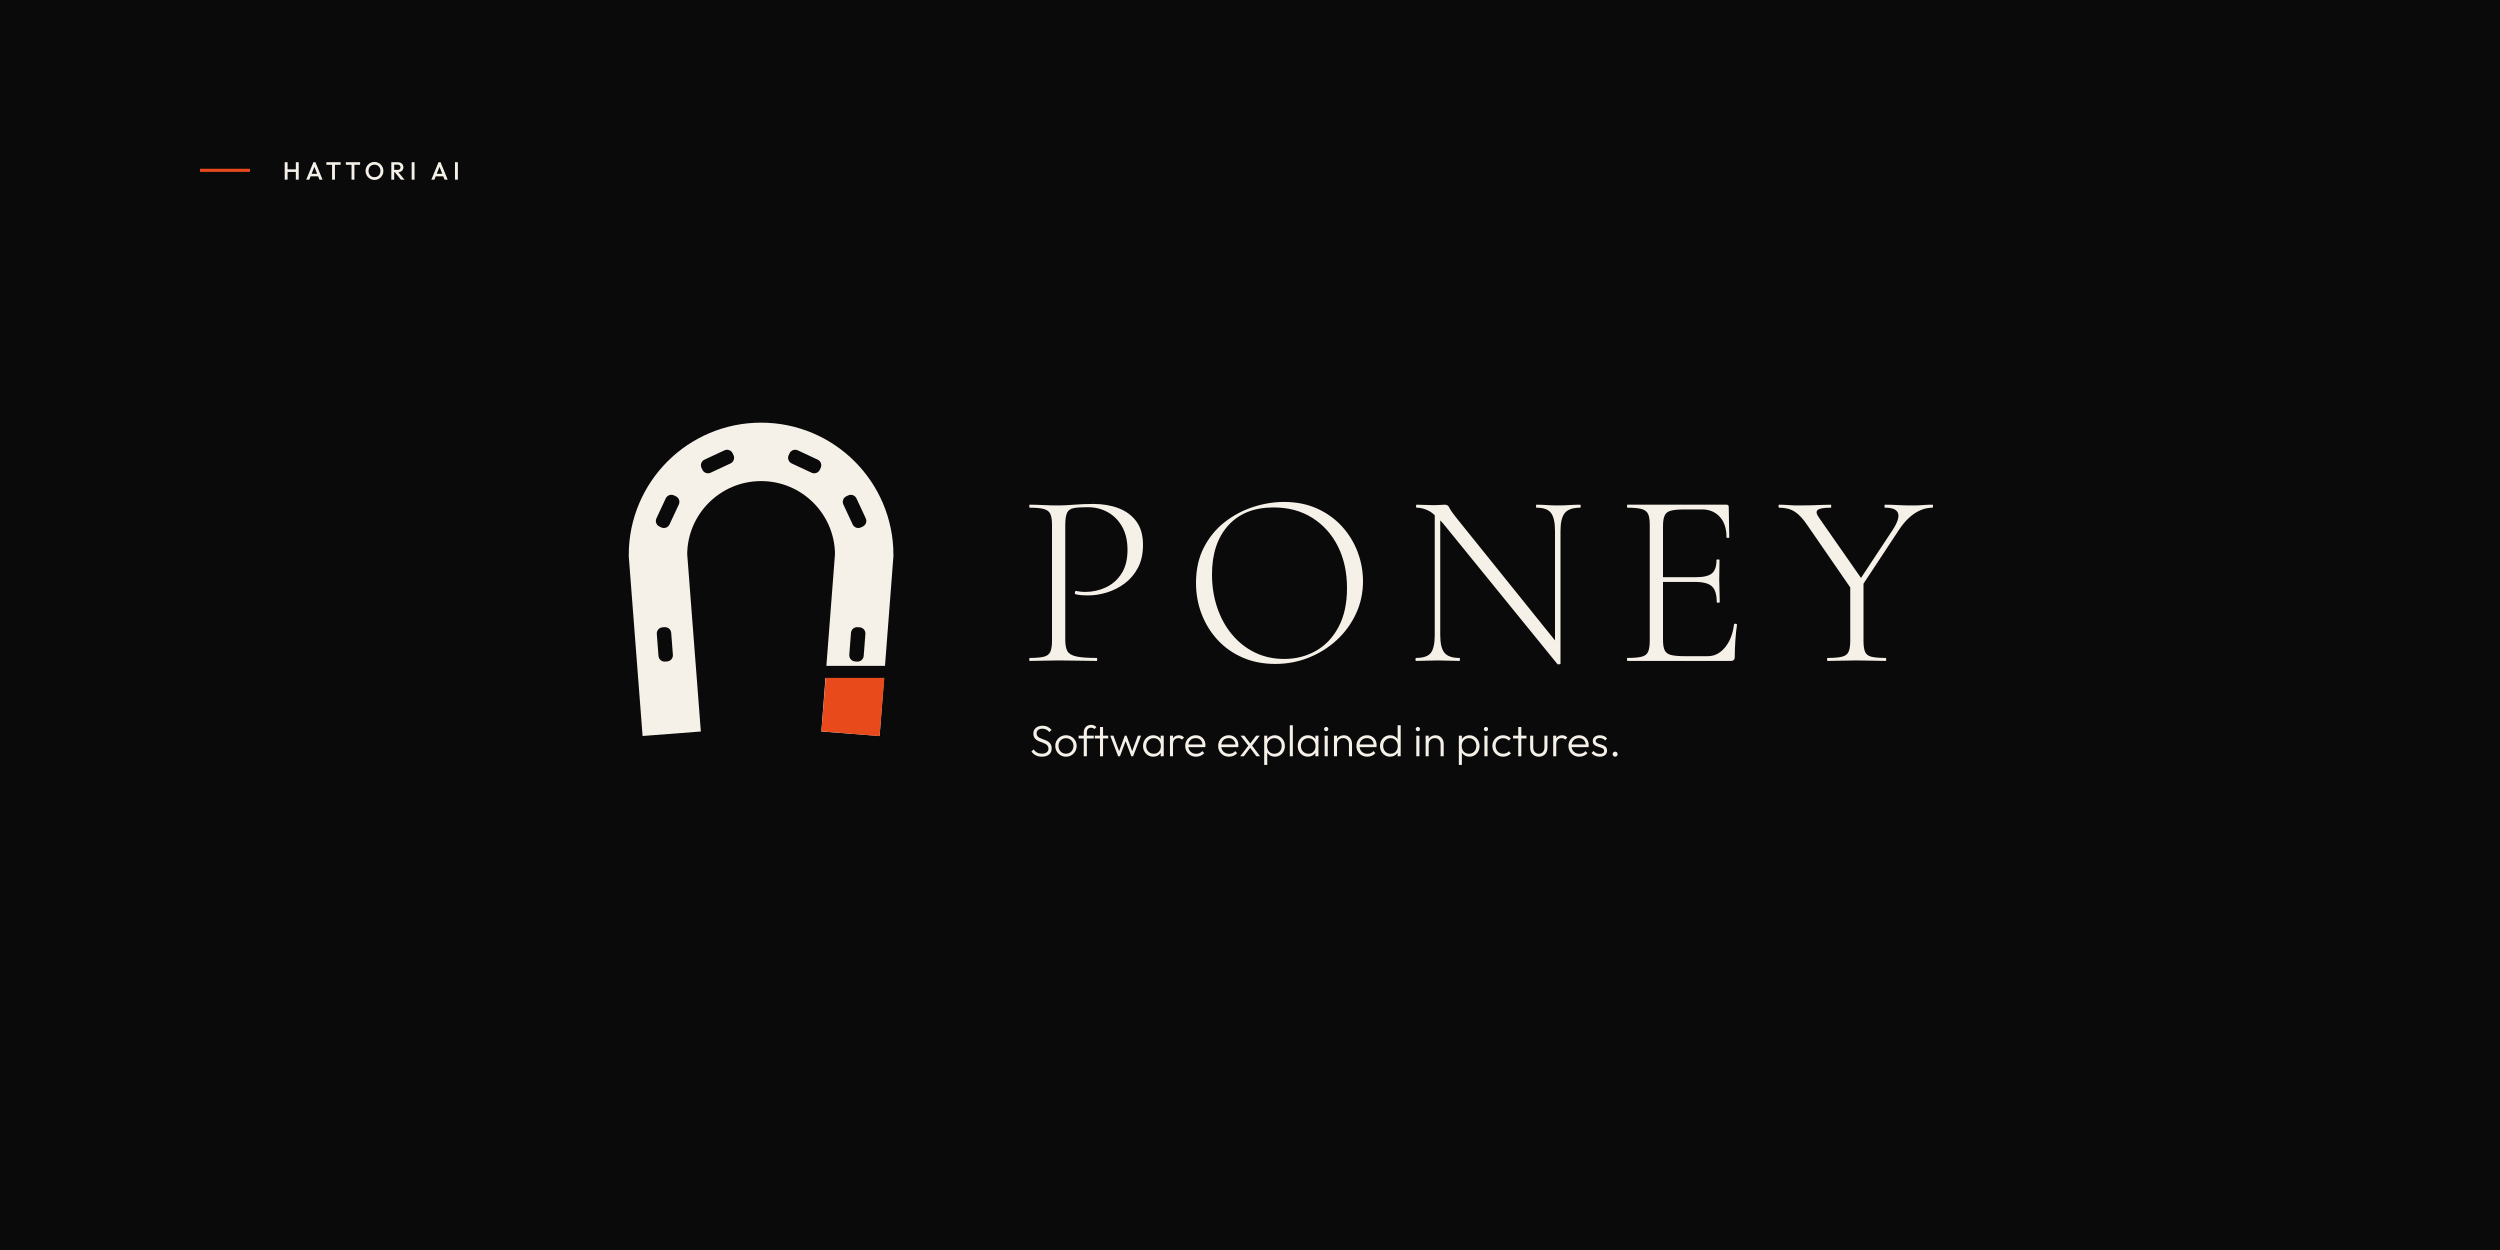
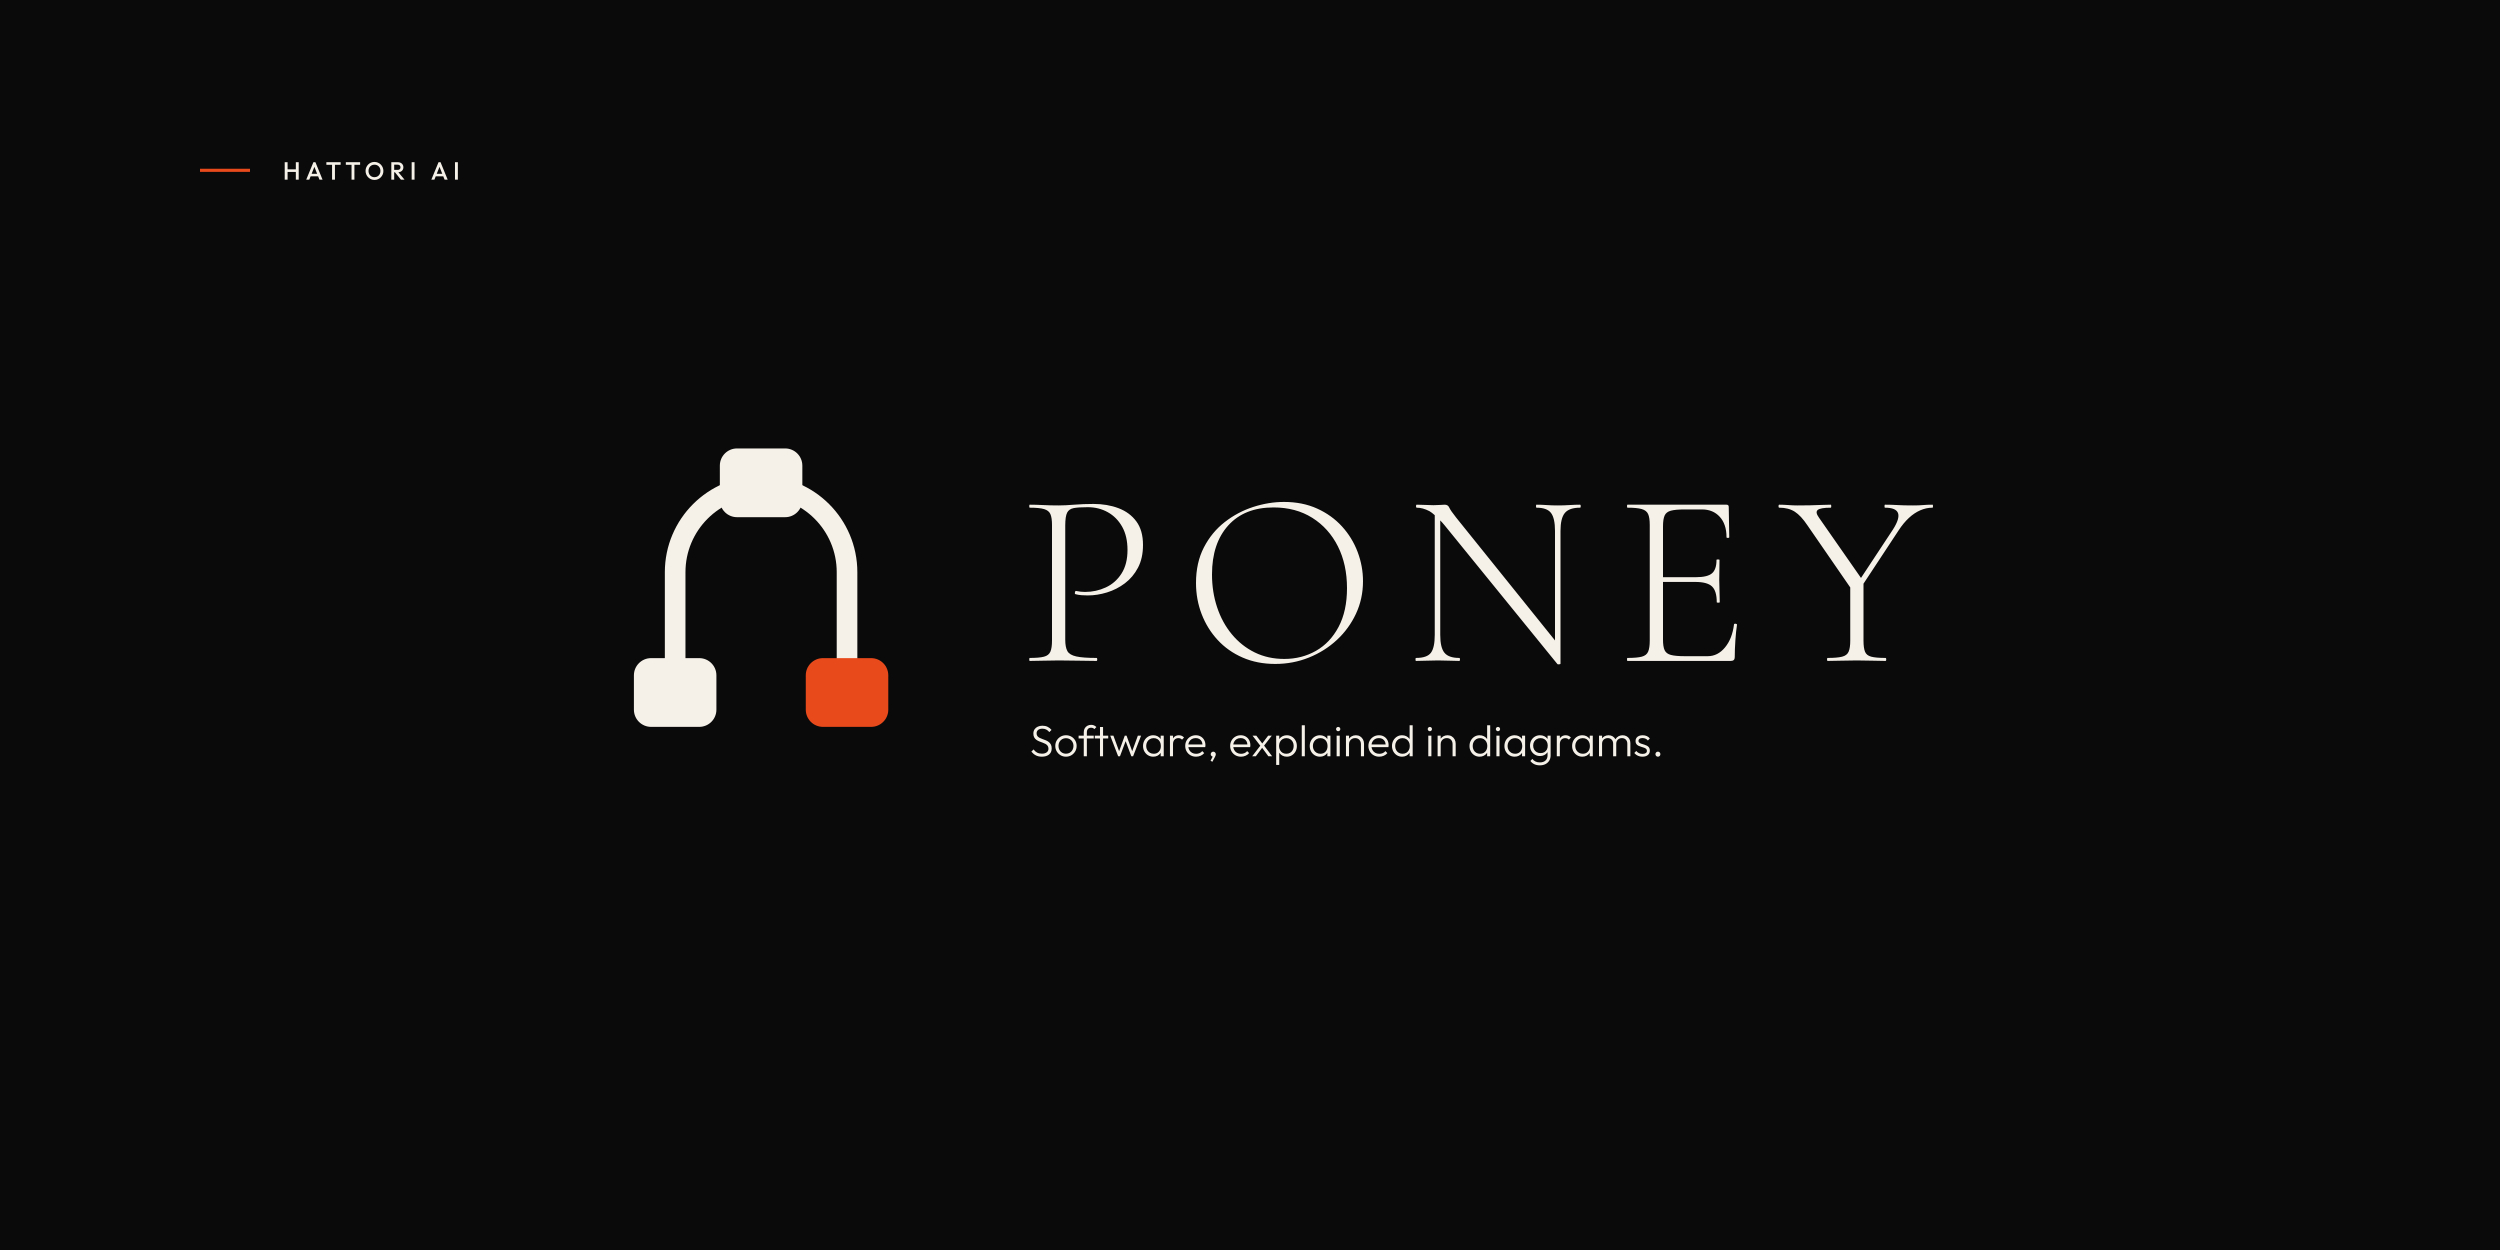
<svg xmlns="http://www.w3.org/2000/svg" width="1600" height="800" viewBox="0 0 1600 800" role="img" aria-labelledby="title description">
  <rect width="1600" height="800" fill="#0a0a0b" />
  <g transform="translate(363.9 254) scale(2.2)">
-     <defs>
-       <mask id="poney-shoe" maskUnits="userSpaceOnUse" x="0" y="0" width="112" height="112">
-         <rect width="112" height="112" fill="white" />
-         <rect x="26.71" y="28.32" width="4.2" height="10" rx="1.8" fill="black" transform="rotate(205.0 28.81 33.32)" />
-         <rect x="41.22" y="13.81" width="4.2" height="10" rx="1.8" fill="black" transform="rotate(245.0 43.32 18.81)" />
-         <rect x="66.58" y="13.81" width="4.2" height="10" rx="1.8" fill="black" transform="rotate(295.0 68.68 18.81)" />
-         <rect x="81.09" y="28.32" width="4.2" height="10" rx="1.8" fill="black" transform="rotate(335.0 83.19 33.32)" />
-         <rect x="25.90" y="67.00" width="4.2" height="10" rx="1.8" fill="black" transform="rotate(-4.4 28.00 72.00)" />
-         <rect x="81.90" y="67.00" width="4.2" height="10" rx="1.8" fill="black" transform="rotate(4.4 84.00 72.00)" />
-         <path d="M70 80H98" stroke="black" stroke-width="3.5" />
-       </mask>
-     </defs>
-     <g mask="url(#poney-shoe)" fill="none" stroke-width="17">
-       <path d="M30 98L26 46A30 30 0 0 1 86 46L82 98" stroke="#f5f0e8" />
-       <path d="M83.4 81L82 98" stroke="#e84a1c" stroke-width="17" />
-     </g>
+     <path d="M31 84V51A25 25 0 0 1 81 51V84" fill="none" stroke="#f5f0e8" stroke-width="6" />
+     <rect x="44" y="15" width="24" height="20" rx="5" fill="#f5f0e8" />
+     <rect x="19" y="76" width="24" height="20" rx="5" fill="#f5f0e8" />
+     <rect x="69" y="76" width="24" height="20" rx="5" fill="#e84a1c" />
  </g>
  <path d="M128 109H160" fill="none" stroke="#e84a1c" stroke-width="2" />
  <g fill="#f5f0e8">
    <path aria-label="HATTORI AI" d="M182.216 115.0V103.8H184.056V108.36H189.336V103.8H191.176V115.0H189.336V110.04H184.056V115.0Z M195.976 115.0 200.584 103.8H201.864L206.44 115.0H204.456L203.608 112.84H198.792L197.928 115.0ZM202.968 111.24 201.208 106.776 199.432 111.24Z M212.52 115.0V105.48H208.872V103.8H218.008V105.48H214.36V115.0Z M224.984 115.0V105.48H221.336V103.8H230.472V105.48H226.824V115.0Z M239.688 115.16Q238.488 115.16 237.448 114.712Q236.408 114.264 235.624 113.472Q234.84 112.68 234.4 111.632Q233.96 110.584 233.96 109.384Q233.96 108.184 234.4 107.144Q234.84 106.104 235.616 105.312Q236.392 104.52 237.424 104.08Q238.456 103.64 239.656 103.64Q240.856 103.64 241.888 104.08Q242.92 104.52 243.704 105.312Q244.488 106.104 244.928 107.152Q245.368 108.2 245.368 109.4Q245.368 110.6 244.928 111.648Q244.488 112.696 243.712 113.48Q242.936 114.264 241.904 114.712Q240.872 115.16 239.688 115.16ZM239.656 113.4Q240.792 113.4 241.648 112.888Q242.504 112.376 242.992 111.472Q243.48 110.568 243.48 109.384Q243.48 108.504 243.2 107.776Q242.92 107.048 242.408 106.512Q241.896 105.976 241.2 105.688Q240.504 105.4 239.656 105.4Q238.536 105.4 237.68 105.904Q236.824 106.408 236.336 107.304Q235.848 108.2 235.848 109.384Q235.848 110.264 236.128 111.008Q236.408 111.752 236.912 112.28Q237.416 112.808 238.12 113.104Q238.824 113.4 239.656 113.4Z M250.44 115.0V103.8H254.632Q255.688 103.8 256.488 104.224Q257.288 104.648 257.728 105.376Q258.168 106.104 258.168 107.032Q258.168 108.008 257.728 108.728Q257.288 109.448 256.488 109.848Q255.816 110.184 254.968 110.232L258.904 115.0H256.584L252.76 110.248H252.28V115.0ZM252.28 105.4V108.728H254.536Q255.384 108.728 255.856 108.288Q256.328 107.848 256.328 107.064Q256.328 106.36 255.864 105.88Q255.4 105.4 254.552 105.4Z M263.464 115.0V103.8H265.304V115.0Z M276.056 115.0 280.664 103.8H281.944L286.52 115.0H284.536L283.688 112.84H278.872L278.008 115.0ZM283.048 111.24 281.288 106.776 279.512 111.24Z M291.192 115.0V103.8H293.032V115.0Z" />
    <path aria-label="PONEY" d="M681.76 409.4Q681.76 414.2 683.12 416.68Q684.48 419.16 688.8 420.12Q693.12 421.08 701.76 421.08Q702.24 421.08 702.24 422.04Q702.24 423.0 701.76 423.0Q696.64 423.0 690.64 422.84Q684.64 422.68 677.6 422.68Q672.48 422.68 667.68 422.84Q662.88 423.0 659.04 423.0Q658.72 423.0 658.72 422.04Q658.72 421.08 659.04 421.08Q665.12 421.08 668.16 420.28Q671.2 419.48 672.24 417.08Q673.28 414.68 673.28 410.04V335.96Q673.28 331.32 672.24 329.0Q671.2 326.68 668.16 325.8Q665.12 324.92 659.04 324.92Q658.72 324.92 658.72 323.96Q658.72 323.0 659.04 323.0Q662.88 323.0 667.6 323.24Q672.32 323.48 677.44 323.48Q681.6 323.48 687.52 323.0Q693.44 322.52 699.84 322.52Q708.64 322.52 715.84 325.24Q723.04 327.96 727.28 333.72Q731.52 339.48 731.52 348.76Q731.52 357.24 728.32 363.32Q725.12 369.4 719.92 373.32Q714.72 377.24 708.48 379.16Q702.24 381.08 696.16 381.08Q694.08 381.08 692.08 380.92Q690.08 380.76 688.32 380.28Q687.68 380.12 688.0 379.0Q688.16 378.2 688.48 378.2Q688.48 378.2 688.64 378.2Q690.08 378.52 691.6 378.68Q693.12 378.84 694.4 378.84Q701.44 378.84 707.68 375.96Q713.92 373.08 717.76 367.08Q721.6 361.08 721.6 351.96Q721.6 343.16 718.16 337.08Q714.72 331.0 708.96 327.8Q703.2 324.6 696.16 324.6Q690.4 324.6 687.28 325.16Q684.16 325.72 682.96 328.12Q681.76 330.52 681.76 336.28Z M816.16 424.92Q804.64 424.92 795.28 420.84Q785.92 416.76 779.28 409.56Q772.64 402.36 769.04 393.0Q765.44 383.64 765.44 373.08Q765.44 360.12 770.48 350.36Q775.52 340.6 783.84 334.12Q792.16 327.64 802.08 324.44Q812.0 321.24 821.76 321.24Q833.6 321.24 842.96 325.48Q852.32 329.72 858.88 336.92Q865.44 344.12 868.88 353.24Q872.32 362.36 872.32 371.96Q872.32 383.16 867.84 392.76Q863.36 402.36 855.6 409.56Q847.84 416.76 837.68 420.84Q827.52 424.92 816.16 424.92ZM821.92 421.72Q833.12 421.72 842.24 416.52Q851.36 411.32 856.72 401.16Q862.08 391.0 862.08 376.44Q862.08 361.24 856.24 349.64Q850.4 338.04 839.84 331.4Q829.28 324.76 815.04 324.76Q796.48 324.76 786.08 336.28Q775.68 347.8 775.68 367.64Q775.68 378.84 778.96 388.68Q782.24 398.52 788.4 405.96Q794.56 413.4 803.04 417.56Q811.52 421.72 821.92 421.72Z M918.24 406.36V329.72Q916.48 328.12 914.88 327.16Q910.56 324.92 906.72 324.92Q906.24 324.92 906.24 323.96Q906.24 323.0 906.72 323.0Q909.44 323.0 912.32 323.16Q915.2 323.32 917.44 323.32Q919.68 323.32 921.68 323.16Q923.68 323.0 924.64 323.0Q926.72 323.0 927.52 324.84Q928.32 326.68 932.0 331.32L995.2 409.88V339.8Q995.2 331.64 992.64 328.28Q990.08 324.92 983.36 324.92Q983.04 324.92 983.04 323.96Q983.04 323.0 983.36 323.0Q986.56 323.0 989.84 323.24Q993.12 323.48 997.12 323.48Q1000.8 323.48 1004.48 323.24Q1008.16 323.0 1011.2 323.0Q1011.68 323.0 1011.68 323.96Q1011.68 324.92 1011.2 324.92Q1004.32 324.92 1001.52 328.28Q998.72 331.64 998.72 339.8V424.76Q998.72 425.08 997.92 425.16Q997.12 425.24 996.8 425.08L924.48 336.12Q923.04 334.36 921.76 333.08V406.36Q921.76 414.52 924.48 417.8Q927.2 421.08 933.92 421.08Q934.4 421.08 934.4 422.04Q934.4 423.0 933.92 423.0Q930.88 423.0 927.6 422.84Q924.32 422.68 920.32 422.68Q916.48 422.68 912.96 422.84Q909.44 423.0 906.24 423.0Q905.92 423.0 905.92 422.04Q905.92 421.08 906.24 421.08Q913.28 421.08 915.76 417.8Q918.24 414.52 918.24 406.36Z M1107.68 423.0H1041.6Q1041.28 423.0 1041.28 422.04Q1041.28 421.08 1041.6 421.08Q1047.68 421.08 1050.72 420.28Q1053.76 419.48 1054.8 417.08Q1055.84 414.68 1055.84 410.04V335.96Q1055.84 331.32 1054.8 329.0Q1053.76 326.68 1050.72 325.8Q1047.68 324.92 1041.6 324.92Q1041.28 324.92 1041.28 323.96Q1041.28 323.0 1041.6 323.0H1104.96Q1106.4 323.0 1106.4 324.44L1106.72 343.8Q1106.72 344.28 1105.84 344.28Q1104.96 344.28 1104.96 343.8Q1104.96 335.48 1100.64 330.76Q1096.32 326.04 1089.28 326.04H1078.24Q1072.32 326.04 1069.36 326.84Q1066.4 327.64 1065.36 329.96Q1064.32 332.28 1064.32 336.92V369.4H1085.44Q1092.8 369.4 1095.68 366.92Q1098.56 364.44 1098.56 358.36Q1098.56 358.04 1099.52 358.04Q1100.48 358.04 1100.48 358.36Q1100.48 363.0 1100.4 365.56Q1100.32 368.12 1100.32 371.0Q1100.32 374.52 1100.48 377.96Q1100.64 381.4 1100.64 385.4Q1100.64 385.72 1099.68 385.72Q1098.72 385.72 1098.72 385.4Q1098.72 378.2 1095.68 375.32Q1092.64 372.44 1084.96 372.44H1064.32V409.4Q1064.32 413.88 1065.36 416.12Q1066.4 418.36 1069.36 419.16Q1072.32 419.96 1078.24 419.96H1092.96Q1099.36 419.96 1104.0 414.36Q1108.64 408.76 1109.76 399.64Q1109.76 399.48 1109.76 399.48Q1109.92 399.16 1110.72 399.16Q1111.68 399.32 1111.68 399.8Q1111.04 403.96 1110.64 409.8Q1110.24 415.64 1110.24 420.6Q1110.24 423.0 1107.68 423.0Z M1191.04 369.88 1211.52 338.84Q1216.0 331.8 1214.72 328.36Q1213.44 324.92 1206.4 324.92Q1206.08 324.92 1206.08 323.96Q1206.08 323.0 1206.4 323.0Q1210.56 323.0 1214.4 323.24Q1218.24 323.48 1224.32 323.48Q1228.32 323.48 1230.8 323.24Q1233.28 323.0 1236.8 323.0Q1237.12 323.0 1237.12 323.96Q1237.12 324.92 1236.8 324.92Q1232.8 324.92 1228.96 326.6Q1225.12 328.28 1221.68 331.48Q1218.24 334.68 1215.2 339.32L1192.64 373.56V410.04Q1192.64 414.68 1193.6 417.08Q1194.56 419.48 1197.6 420.28Q1200.64 421.08 1206.72 421.08Q1207.2 421.08 1207.2 422.04Q1207.2 423.0 1206.72 423.0Q1203.04 423.0 1198.4 422.84Q1193.76 422.68 1188.32 422.68Q1183.04 422.68 1178.24 422.84Q1173.44 423.0 1169.76 423.0Q1169.28 423.0 1169.28 422.04Q1169.28 421.08 1169.76 421.08Q1175.84 421.08 1178.96 420.28Q1182.08 419.48 1183.12 417.08Q1184.16 414.68 1184.16 410.04V375.96L1156.8 336.28Q1152.64 330.04 1148.64 327.48Q1144.64 324.92 1138.72 324.92Q1138.24 324.92 1138.24 323.96Q1138.24 323.0 1138.72 323.0Q1141.44 323.0 1144.56 323.24Q1147.68 323.48 1150.4 323.48Q1154.72 323.48 1158.48 323.4Q1162.24 323.32 1165.6 323.16Q1168.96 323.0 1171.68 323.0Q1172.0 323.0 1172.0 323.96Q1172.0 324.92 1171.68 324.92Q1165.12 324.92 1163.36 326.36Q1161.6 327.8 1164.16 331.32Z" />
-     <path aria-label="Software explained in pictures." d="M666.784 484.28Q664.544 484.28 662.92 483.426Q661.296 482.572 660.064 481.032L661.492 479.632Q662.472 481.004 663.774 481.676Q665.076 482.348 666.868 482.348Q668.716 482.348 669.864 481.508Q671.012 480.668 671.012 479.184Q671.012 478.036 670.48 477.294Q669.948 476.552 669.094 476.09Q668.24 475.628 667.204 475.264Q666.168 474.9 665.146 474.494Q664.124 474.088 663.256 473.472Q662.388 472.856 661.87 471.904Q661.352 470.952 661.352 469.468Q661.352 467.9 662.108 466.78Q662.864 465.66 664.18 465.058Q665.496 464.456 667.176 464.456Q669.052 464.456 670.522 465.184Q671.992 465.912 672.972 467.144L671.572 468.544Q670.676 467.48 669.612 466.92Q668.548 466.36 667.12 466.36Q665.44 466.36 664.432 467.144Q663.424 467.928 663.424 469.328Q663.424 470.42 663.942 471.092Q664.46 471.764 665.328 472.212Q666.196 472.66 667.218 473.01Q668.24 473.36 669.276 473.78Q670.312 474.2 671.166 474.844Q672.02 475.488 672.552 476.482Q673.084 477.476 673.084 479.016Q673.084 481.508 671.39 482.894Q669.696 484.28 666.784 484.28Z M682.212 484.28Q680.308 484.28 678.754 483.356Q677.2 482.432 676.29 480.864Q675.38 479.296 675.38 477.364Q675.38 475.46 676.29 473.92Q677.2 472.38 678.754 471.47Q680.308 470.56 682.212 470.56Q684.144 470.56 685.684 471.456Q687.224 472.352 688.134 473.906Q689.044 475.46 689.044 477.364Q689.044 479.324 688.134 480.878Q687.224 482.432 685.684 483.356Q684.144 484.28 682.212 484.28ZM682.212 482.376Q683.612 482.376 684.69 481.732Q685.768 481.088 686.398 479.94Q687.028 478.792 687.028 477.364Q687.028 475.936 686.398 474.83Q685.768 473.724 684.69 473.08Q683.612 472.436 682.212 472.436Q680.84 472.436 679.748 473.08Q678.656 473.724 678.04 474.83Q677.424 475.936 677.424 477.364Q677.424 478.82 678.04 479.954Q678.656 481.088 679.748 481.732Q680.84 482.376 682.212 482.376Z M693.608 484.0V472.604H690.304V470.84H693.608V468.6Q693.608 467.228 694.21 466.164Q694.812 465.1 695.89 464.498Q696.968 463.896 698.34 463.896Q699.404 463.896 700.216 464.274Q701.028 464.652 701.7 465.324L700.412 466.612Q699.964 466.164 699.474 465.954Q698.984 465.744 698.34 465.744Q697.024 465.744 696.31 466.514Q695.596 467.284 695.596 468.656V470.84H699.992V472.604H695.596V484.0Z M703.996 484.0V472.604H700.664V470.84H703.996V465.296H705.956V470.84H709.26V472.604H705.956V484.0Z M715.616 484.0 710.548 470.84H712.592L716.232 480.78L719.844 470.84H720.992L724.604 480.78L728.216 470.84H730.288L725.192 484.0H724.044L720.404 474.34L716.792 484.0Z M738.1 484.28Q736.224 484.28 734.74 483.37Q733.256 482.46 732.402 480.92Q731.548 479.38 731.548 477.448Q731.548 475.488 732.402 473.934Q733.256 472.38 734.74 471.47Q736.224 470.56 738.072 470.56Q739.584 470.56 740.774 471.162Q741.964 471.764 742.72 472.828Q742.776 472.94 742.832 473.024V470.84H744.792V484.0H742.832V481.788Q742.776 481.9 742.72 481.984Q741.964 483.076 740.774 483.678Q739.584 484.28 738.1 484.28ZM738.408 482.404Q740.452 482.404 741.698 481.032Q742.944 479.66 742.944 477.42Q742.944 475.936 742.37 474.802Q741.796 473.668 740.774 473.038Q739.752 472.408 738.38 472.408Q736.98 472.408 735.902 473.052Q734.824 473.696 734.194 474.83Q733.564 475.964 733.564 477.42Q733.564 478.876 734.194 479.996Q734.824 481.116 735.916 481.76Q737.008 482.404 738.408 482.404Z M748.768 484.0V470.84H750.728V472.576Q750.924 472.296 751.148 472.016Q752.352 470.56 754.48 470.56Q755.46 470.56 756.272 470.91Q757.084 471.26 757.784 472.016L756.496 473.388Q756.02 472.856 755.446 472.632Q754.872 472.408 754.144 472.408Q752.632 472.408 751.68 473.402Q750.728 474.396 750.728 476.328V484.0Z M765.484 484.28Q763.496 484.28 761.928 483.384Q760.36 482.488 759.45 480.92Q758.54 479.352 758.54 477.392Q758.54 475.46 759.436 473.906Q760.332 472.352 761.872 471.456Q763.412 470.56 765.316 470.56Q767.108 470.56 768.494 471.372Q769.88 472.184 770.678 473.626Q771.476 475.068 771.476 476.944Q771.476 477.168 771.448 477.462Q771.42 477.756 771.336 478.148H760.556Q760.668 479.156 761.144 479.996Q761.76 481.144 762.894 481.788Q764.028 482.432 765.512 482.432Q766.716 482.432 767.724 481.998Q768.732 481.564 769.432 480.696L770.692 481.984Q769.768 483.076 768.41 483.678Q767.052 484.28 765.484 484.28ZM760.556 476.468H769.572Q769.488 475.404 769.096 474.564Q768.564 473.528 767.598 472.954Q766.632 472.38 765.26 472.38Q763.832 472.38 762.768 472.996Q761.704 473.612 761.116 474.704Q760.668 475.488 760.556 476.468Z M786.568 484.28Q784.58 484.28 783.012 483.384Q781.444 482.488 780.534 480.92Q779.624 479.352 779.624 477.392Q779.624 475.46 780.52 473.906Q781.416 472.352 782.956 471.456Q784.496 470.56 786.4 470.56Q788.192 470.56 789.578 471.372Q790.964 472.184 791.762 473.626Q792.56 475.068 792.56 476.944Q792.56 477.168 792.532 477.462Q792.504 477.756 792.42 478.148H781.64Q781.752 479.156 782.228 479.996Q782.844 481.144 783.978 481.788Q785.112 482.432 786.596 482.432Q787.8 482.432 788.808 481.998Q789.816 481.564 790.516 480.696L791.776 481.984Q790.852 483.076 789.494 483.678Q788.136 484.28 786.568 484.28ZM781.64 476.468H790.656Q790.572 475.404 790.18 474.564Q789.648 473.528 788.682 472.954Q787.716 472.38 786.344 472.38Q784.916 472.38 783.852 472.996Q782.788 473.612 782.2 474.704Q781.752 475.488 781.64 476.468Z M804.068 484.0 800.092 478.596 796.06 484.0H793.736L798.916 477.252L793.96 470.84H796.396L800.176 475.824L803.928 470.84H806.252L801.352 477.196L806.476 484.0Z M815.884 484.28Q814.372 484.28 813.168 483.664Q811.964 483.048 811.208 481.956Q811.124 481.844 811.04 481.732V489.544H809.08V470.84H811.04V473.052Q811.124 472.94 811.208 472.8Q811.992 471.736 813.21 471.148Q814.428 470.56 815.884 470.56Q817.704 470.56 819.16 471.47Q820.616 472.38 821.47 473.934Q822.324 475.488 822.324 477.448Q822.324 479.38 821.484 480.92Q820.644 482.46 819.174 483.37Q817.704 484.28 815.884 484.28ZM815.548 482.404Q816.948 482.404 818.012 481.774Q819.076 481.144 819.678 480.01Q820.28 478.876 820.28 477.42Q820.28 475.936 819.678 474.816Q819.076 473.696 818.012 473.052Q816.948 472.408 815.576 472.408Q814.204 472.408 813.154 473.052Q812.104 473.696 811.516 474.816Q810.928 475.936 810.928 477.42Q810.928 478.876 811.516 480.01Q812.104 481.144 813.14 481.774Q814.176 482.404 815.548 482.404Z M825.46 484.0V464.176H827.42V484.0Z M837.108 484.28Q835.232 484.28 833.748 483.37Q832.264 482.46 831.41 480.92Q830.556 479.38 830.556 477.448Q830.556 475.488 831.41 473.934Q832.264 472.38 833.748 471.47Q835.232 470.56 837.08 470.56Q838.592 470.56 839.782 471.162Q840.972 471.764 841.728 472.828Q841.784 472.94 841.84 473.024V470.84H843.8V484.0H841.84V481.788Q841.784 481.9 841.728 481.984Q840.972 483.076 839.782 483.678Q838.592 484.28 837.108 484.28ZM837.416 482.404Q839.46 482.404 840.706 481.032Q841.952 479.66 841.952 477.42Q841.952 475.936 841.378 474.802Q840.804 473.668 839.782 473.038Q838.76 472.408 837.388 472.408Q835.988 472.408 834.91 473.052Q833.832 473.696 833.202 474.83Q832.572 475.964 832.572 477.42Q832.572 478.876 833.202 479.996Q833.832 481.116 834.924 481.76Q836.016 482.404 837.416 482.404Z M847.776 484.0V470.84H849.764V484.0ZM848.756 467.984Q848.196 467.984 847.804 467.578Q847.412 467.172 847.412 466.612Q847.412 466.024 847.804 465.632Q848.196 465.24 848.756 465.24Q849.372 465.24 849.75 465.632Q850.128 466.024 850.128 466.612Q850.128 467.172 849.75 467.578Q849.372 467.984 848.756 467.984Z M863.316 484.0V476.272Q863.316 474.536 862.294 473.458Q861.272 472.38 859.592 472.38Q858.444 472.38 857.576 472.884Q856.708 473.388 856.204 474.256Q855.7 475.124 855.7 476.244V484.0H853.74V470.84H855.7V472.772Q856.372 471.82 857.408 471.232Q858.584 470.56 860.124 470.56Q861.636 470.56 862.812 471.288Q863.988 472.016 864.646 473.248Q865.304 474.48 865.304 475.936V484.0Z M875.048 484.28Q873.06 484.28 871.492 483.384Q869.924 482.488 869.014 480.92Q868.104 479.352 868.104 477.392Q868.104 475.46 869.0 473.906Q869.896 472.352 871.436 471.456Q872.976 470.56 874.88 470.56Q876.672 470.56 878.058 471.372Q879.444 472.184 880.242 473.626Q881.04 475.068 881.04 476.944Q881.04 477.168 881.012 477.462Q880.984 477.756 880.9 478.148H870.12Q870.232 479.156 870.708 479.996Q871.324 481.144 872.458 481.788Q873.592 482.432 875.076 482.432Q876.28 482.432 877.288 481.998Q878.296 481.564 878.996 480.696L880.256 481.984Q879.332 483.076 877.974 483.678Q876.616 484.28 875.048 484.28ZM870.12 476.468H879.136Q879.052 475.404 878.66 474.564Q878.128 473.528 877.162 472.954Q876.196 472.38 874.824 472.38Q873.396 472.38 872.332 472.996Q871.268 473.612 870.68 474.704Q870.232 475.488 870.12 476.468Z M889.636 484.28Q887.816 484.28 886.36 483.384Q884.904 482.488 884.05 480.934Q883.196 479.38 883.196 477.448Q883.196 475.488 884.05 473.934Q884.904 472.38 886.36 471.47Q887.816 470.56 889.636 470.56Q891.12 470.56 892.324 471.148Q893.528 471.736 894.34 472.8Q894.396 472.912 894.48 473.024V464.176H896.44V484.0H894.48V481.732Q894.396 481.844 894.34 481.956Q893.556 483.048 892.352 483.664Q891.148 484.28 889.636 484.28ZM889.972 482.404Q891.344 482.404 892.38 481.774Q893.416 481.144 894.004 480.01Q894.592 478.876 894.592 477.42Q894.592 475.936 893.99 474.816Q893.388 473.696 892.352 473.052Q891.316 472.408 889.944 472.408Q888.572 472.408 887.508 473.052Q886.444 473.696 885.842 474.83Q885.24 475.964 885.24 477.42Q885.24 478.876 885.842 480.01Q886.444 481.144 887.522 481.774Q888.6 482.404 889.972 482.404Z M906.436 484.0V470.84H908.424V484.0ZM907.416 467.984Q906.856 467.984 906.464 467.578Q906.072 467.172 906.072 466.612Q906.072 466.024 906.464 465.632Q906.856 465.24 907.416 465.24Q908.032 465.24 908.41 465.632Q908.788 466.024 908.788 466.612Q908.788 467.172 908.41 467.578Q908.032 467.984 907.416 467.984Z M921.976 484.0V476.272Q921.976 474.536 920.954 473.458Q919.932 472.38 918.252 472.38Q917.104 472.38 916.236 472.884Q915.368 473.388 914.864 474.256Q914.36 475.124 914.36 476.244V484.0H912.4V470.84H914.36V472.772Q915.032 471.82 916.068 471.232Q917.244 470.56 918.784 470.56Q920.296 470.56 921.472 471.288Q922.648 472.016 923.306 473.248Q923.964 474.48 923.964 475.936V484.0Z M940.456 484.28Q938.944 484.28 937.74 483.664Q936.536 483.048 935.78 481.956Q935.696 481.844 935.612 481.732V489.544H933.652V470.84H935.612V473.052Q935.696 472.94 935.78 472.8Q936.564 471.736 937.782 471.148Q939.0 470.56 940.456 470.56Q942.276 470.56 943.732 471.47Q945.188 472.38 946.042 473.934Q946.896 475.488 946.896 477.448Q946.896 479.38 946.056 480.92Q945.216 482.46 943.746 483.37Q942.276 484.28 940.456 484.28ZM940.12 482.404Q941.52 482.404 942.584 481.774Q943.648 481.144 944.25 480.01Q944.852 478.876 944.852 477.42Q944.852 475.936 944.25 474.816Q943.648 473.696 942.584 473.052Q941.52 472.408 940.148 472.408Q938.776 472.408 937.726 473.052Q936.676 473.696 936.088 474.816Q935.5 475.936 935.5 477.42Q935.5 478.876 936.088 480.01Q936.676 481.144 937.712 481.774Q938.748 482.404 940.12 482.404Z M950.032 484.0V470.84H952.02V484.0ZM951.012 467.984Q950.452 467.984 950.06 467.578Q949.668 467.172 949.668 466.612Q949.668 466.024 950.06 465.632Q950.452 465.24 951.012 465.24Q951.628 465.24 952.006 465.632Q952.384 466.024 952.384 466.612Q952.384 467.172 952.006 467.578Q951.628 467.984 951.012 467.984Z M961.988 484.28Q960.056 484.28 958.502 483.37Q956.948 482.46 956.038 480.892Q955.128 479.324 955.128 477.392Q955.128 475.46 956.038 473.906Q956.948 472.352 958.502 471.456Q960.056 470.56 961.988 470.56Q963.472 470.56 964.76 471.12Q966.048 471.68 966.944 472.688L965.656 474.004Q964.984 473.248 964.032 472.842Q963.08 472.436 961.988 472.436Q960.588 472.436 959.496 473.08Q958.404 473.724 957.788 474.83Q957.172 475.936 957.172 477.392Q957.172 478.82 957.788 479.954Q958.404 481.088 959.496 481.732Q960.588 482.376 961.988 482.376Q963.108 482.376 964.06 481.97Q965.012 481.564 965.684 480.808L967.0 482.124Q966.076 483.16 964.774 483.72Q963.472 484.28 961.988 484.28Z M971.676 484.0V472.604H968.344V470.84H971.676V465.296H973.636V470.84H976.94V472.604H973.636V484.0Z M984.836 484.28Q983.24 484.28 981.98 483.538Q980.72 482.796 980.006 481.508Q979.292 480.22 979.292 478.484V470.84H981.28V478.4Q981.28 479.604 981.714 480.5Q982.148 481.396 982.96 481.9Q983.772 482.404 984.836 482.404Q986.488 482.404 987.454 481.312Q988.42 480.22 988.42 478.4V470.84H990.38V478.484Q990.38 480.192 989.68 481.508Q988.98 482.824 987.72 483.552Q986.46 484.28 984.836 484.28Z M994.048 484.0V470.84H996.008V472.576Q996.204 472.296 996.428 472.016Q997.632 470.56 999.76 470.56Q1000.74 470.56 1001.552 470.91Q1002.364 471.26 1003.064 472.016L1001.776 473.388Q1001.3 472.856 1000.726 472.632Q1000.152 472.408 999.424 472.408Q997.912 472.408 996.96 473.402Q996.008 474.396 996.008 476.328V484.0Z M1010.764 484.28Q1008.776 484.28 1007.208 483.384Q1005.64 482.488 1004.73 480.92Q1003.82 479.352 1003.82 477.392Q1003.82 475.46 1004.716 473.906Q1005.612 472.352 1007.152 471.456Q1008.692 470.56 1010.596 470.56Q1012.388 470.56 1013.774 471.372Q1015.16 472.184 1015.958 473.626Q1016.756 475.068 1016.756 476.944Q1016.756 477.168 1016.728 477.462Q1016.7 477.756 1016.616 478.148H1005.836Q1005.948 479.156 1006.424 479.996Q1007.04 481.144 1008.174 481.788Q1009.308 482.432 1010.792 482.432Q1011.996 482.432 1013.004 481.998Q1014.012 481.564 1014.712 480.696L1015.972 481.984Q1015.048 483.076 1013.69 483.678Q1012.332 484.28 1010.764 484.28ZM1005.836 476.468H1014.852Q1014.768 475.404 1014.376 474.564Q1013.844 473.528 1012.878 472.954Q1011.912 472.38 1010.54 472.38Q1009.112 472.38 1008.048 472.996Q1006.984 473.612 1006.396 474.704Q1005.948 475.488 1005.836 476.468Z M1023.784 484.28Q1022.72 484.28 1021.74 483.986Q1020.76 483.692 1019.962 483.16Q1019.164 482.628 1018.576 481.9L1019.836 480.612Q1020.62 481.564 1021.614 482.026Q1022.608 482.488 1023.84 482.488Q1025.156 482.488 1025.898 481.984Q1026.64 481.48 1026.64 480.584Q1026.64 479.744 1026.108 479.268Q1025.576 478.792 1024.75 478.512Q1023.924 478.232 1023.0 477.966Q1022.076 477.7 1021.236 477.294Q1020.396 476.888 1019.878 476.16Q1019.36 475.432 1019.36 474.256Q1019.36 473.136 1019.906 472.31Q1020.452 471.484 1021.474 471.022Q1022.496 470.56 1023.896 470.56Q1025.38 470.56 1026.584 471.092Q1027.788 471.624 1028.516 472.66L1027.256 473.92Q1026.668 473.164 1025.786 472.758Q1024.904 472.352 1023.812 472.352Q1022.552 472.352 1021.894 472.842Q1021.236 473.332 1021.236 474.116Q1021.236 474.872 1021.768 475.306Q1022.3 475.74 1023.126 476.006Q1023.952 476.272 1024.876 476.538Q1025.8 476.804 1026.64 477.238Q1027.48 477.672 1027.998 478.414Q1028.516 479.156 1028.516 480.416Q1028.516 482.18 1027.242 483.23Q1025.968 484.28 1023.784 484.28Z M1033.696 484.28Q1032.996 484.28 1032.548 483.804Q1032.1 483.328 1032.1 482.656Q1032.1 481.984 1032.548 481.522Q1032.996 481.06 1033.696 481.06Q1034.368 481.06 1034.816 481.522Q1035.264 481.984 1035.264 482.656Q1035.264 483.328 1034.816 483.804Q1034.368 484.28 1033.696 484.28Z" />
+     <path aria-label="Software, explained in diagrams." d="M666.784 484.28Q664.544 484.28 662.92 483.426Q661.296 482.572 660.064 481.032L661.492 479.632Q662.472 481.004 663.774 481.676Q665.076 482.348 666.868 482.348Q668.716 482.348 669.864 481.508Q671.012 480.668 671.012 479.184Q671.012 478.036 670.48 477.294Q669.948 476.552 669.094 476.09Q668.24 475.628 667.204 475.264Q666.168 474.9 665.146 474.494Q664.124 474.088 663.256 473.472Q662.388 472.856 661.87 471.904Q661.352 470.952 661.352 469.468Q661.352 467.9 662.108 466.78Q662.864 465.66 664.18 465.058Q665.496 464.456 667.176 464.456Q669.052 464.456 670.522 465.184Q671.992 465.912 672.972 467.144L671.572 468.544Q670.676 467.48 669.612 466.92Q668.548 466.36 667.12 466.36Q665.44 466.36 664.432 467.144Q663.424 467.928 663.424 469.328Q663.424 470.42 663.942 471.092Q664.46 471.764 665.328 472.212Q666.196 472.66 667.218 473.01Q668.24 473.36 669.276 473.78Q670.312 474.2 671.166 474.844Q672.02 475.488 672.552 476.482Q673.084 477.476 673.084 479.016Q673.084 481.508 671.39 482.894Q669.696 484.28 666.784 484.28Z M682.212 484.28Q680.308 484.28 678.754 483.356Q677.2 482.432 676.29 480.864Q675.38 479.296 675.38 477.364Q675.38 475.46 676.29 473.92Q677.2 472.38 678.754 471.47Q680.308 470.56 682.212 470.56Q684.144 470.56 685.684 471.456Q687.224 472.352 688.134 473.906Q689.044 475.46 689.044 477.364Q689.044 479.324 688.134 480.878Q687.224 482.432 685.684 483.356Q684.144 484.28 682.212 484.28ZM682.212 482.376Q683.612 482.376 684.69 481.732Q685.768 481.088 686.398 479.94Q687.028 478.792 687.028 477.364Q687.028 475.936 686.398 474.83Q685.768 473.724 684.69 473.08Q683.612 472.436 682.212 472.436Q680.84 472.436 679.748 473.08Q678.656 473.724 678.04 474.83Q677.424 475.936 677.424 477.364Q677.424 478.82 678.04 479.954Q678.656 481.088 679.748 481.732Q680.84 482.376 682.212 482.376Z M693.608 484.0V472.604H690.304V470.84H693.608V468.6Q693.608 467.228 694.21 466.164Q694.812 465.1 695.89 464.498Q696.968 463.896 698.34 463.896Q699.404 463.896 700.216 464.274Q701.028 464.652 701.7 465.324L700.412 466.612Q699.964 466.164 699.474 465.954Q698.984 465.744 698.34 465.744Q697.024 465.744 696.31 466.514Q695.596 467.284 695.596 468.656V470.84H699.992V472.604H695.596V484.0Z M703.996 484.0V472.604H700.664V470.84H703.996V465.296H705.956V470.84H709.26V472.604H705.956V484.0Z M715.616 484.0 710.548 470.84H712.592L716.232 480.78L719.844 470.84H720.992L724.604 480.78L728.216 470.84H730.288L725.192 484.0H724.044L720.404 474.34L716.792 484.0Z M738.1 484.28Q736.224 484.28 734.74 483.37Q733.256 482.46 732.402 480.92Q731.548 479.38 731.548 477.448Q731.548 475.488 732.402 473.934Q733.256 472.38 734.74 471.47Q736.224 470.56 738.072 470.56Q739.584 470.56 740.774 471.162Q741.964 471.764 742.72 472.828Q742.776 472.94 742.832 473.024V470.84H744.792V484.0H742.832V481.788Q742.776 481.9 742.72 481.984Q741.964 483.076 740.774 483.678Q739.584 484.28 738.1 484.28ZM738.408 482.404Q740.452 482.404 741.698 481.032Q742.944 479.66 742.944 477.42Q742.944 475.936 742.37 474.802Q741.796 473.668 740.774 473.038Q739.752 472.408 738.38 472.408Q736.98 472.408 735.902 473.052Q734.824 473.696 734.194 474.83Q733.564 475.964 733.564 477.42Q733.564 478.876 734.194 479.996Q734.824 481.116 735.916 481.76Q737.008 482.404 738.408 482.404Z M748.768 484.0V470.84H750.728V472.576Q750.924 472.296 751.148 472.016Q752.352 470.56 754.48 470.56Q755.46 470.56 756.272 470.91Q757.084 471.26 757.784 472.016L756.496 473.388Q756.02 472.856 755.446 472.632Q754.872 472.408 754.144 472.408Q752.632 472.408 751.68 473.402Q750.728 474.396 750.728 476.328V484.0Z M765.484 484.28Q763.496 484.28 761.928 483.384Q760.36 482.488 759.45 480.92Q758.54 479.352 758.54 477.392Q758.54 475.46 759.436 473.906Q760.332 472.352 761.872 471.456Q763.412 470.56 765.316 470.56Q767.108 470.56 768.494 471.372Q769.88 472.184 770.678 473.626Q771.476 475.068 771.476 476.944Q771.476 477.168 771.448 477.462Q771.42 477.756 771.336 478.148H760.556Q760.668 479.156 761.144 479.996Q761.76 481.144 762.894 481.788Q764.028 482.432 765.512 482.432Q766.716 482.432 767.724 481.998Q768.732 481.564 769.432 480.696L770.692 481.984Q769.768 483.076 768.41 483.678Q767.052 484.28 765.484 484.28ZM760.556 476.468H769.572Q769.488 475.404 769.096 474.564Q768.564 473.528 767.598 472.954Q766.632 472.38 765.26 472.38Q763.832 472.38 762.768 472.996Q761.704 473.612 761.116 474.704Q760.668 475.488 760.556 476.468Z M774.752 486.884 776.124 484.224Q775.676 484.168 775.312 483.776Q774.864 483.356 774.864 482.712Q774.864 482.04 775.34 481.55Q775.816 481.06 776.488 481.06Q777.132 481.06 777.622 481.55Q778.112 482.04 778.112 482.712Q778.112 482.992 778.014 483.37Q777.916 483.748 777.608 484.364L775.928 487.528Z M794.24 484.28Q792.252 484.28 790.684 483.384Q789.116 482.488 788.206 480.92Q787.296 479.352 787.296 477.392Q787.296 475.46 788.192 473.906Q789.088 472.352 790.628 471.456Q792.168 470.56 794.072 470.56Q795.864 470.56 797.25 471.372Q798.636 472.184 799.434 473.626Q800.232 475.068 800.232 476.944Q800.232 477.168 800.204 477.462Q800.176 477.756 800.092 478.148H789.312Q789.424 479.156 789.9 479.996Q790.516 481.144 791.65 481.788Q792.784 482.432 794.268 482.432Q795.472 482.432 796.48 481.998Q797.488 481.564 798.188 480.696L799.448 481.984Q798.524 483.076 797.166 483.678Q795.808 484.28 794.24 484.28ZM789.312 476.468H798.328Q798.244 475.404 797.852 474.564Q797.32 473.528 796.354 472.954Q795.388 472.38 794.016 472.38Q792.588 472.38 791.524 472.996Q790.46 473.612 789.872 474.704Q789.424 475.488 789.312 476.468Z M811.74 484.0 807.764 478.596 803.732 484.0H801.408L806.588 477.252L801.632 470.84H804.068L807.848 475.824L811.6 470.84H813.924L809.024 477.196L814.148 484.0Z M823.556 484.28Q822.044 484.28 820.84 483.664Q819.636 483.048 818.88 481.956Q818.796 481.844 818.712 481.732V489.544H816.752V470.84H818.712V473.052Q818.796 472.94 818.88 472.8Q819.664 471.736 820.882 471.148Q822.1 470.56 823.556 470.56Q825.376 470.56 826.832 471.47Q828.288 472.38 829.142 473.934Q829.996 475.488 829.996 477.448Q829.996 479.38 829.156 480.92Q828.316 482.46 826.846 483.37Q825.376 484.28 823.556 484.28ZM823.22 482.404Q824.62 482.404 825.684 481.774Q826.748 481.144 827.35 480.01Q827.952 478.876 827.952 477.42Q827.952 475.936 827.35 474.816Q826.748 473.696 825.684 473.052Q824.62 472.408 823.248 472.408Q821.876 472.408 820.826 473.052Q819.776 473.696 819.188 474.816Q818.6 475.936 818.6 477.42Q818.6 478.876 819.188 480.01Q819.776 481.144 820.812 481.774Q821.848 482.404 823.22 482.404Z M833.132 484.0V464.176H835.092V484.0Z M844.78 484.28Q842.904 484.28 841.42 483.37Q839.936 482.46 839.082 480.92Q838.228 479.38 838.228 477.448Q838.228 475.488 839.082 473.934Q839.936 472.38 841.42 471.47Q842.904 470.56 844.752 470.56Q846.264 470.56 847.454 471.162Q848.644 471.764 849.4 472.828Q849.456 472.94 849.512 473.024V470.84H851.472V484.0H849.512V481.788Q849.456 481.9 849.4 481.984Q848.644 483.076 847.454 483.678Q846.264 484.28 844.78 484.28ZM845.088 482.404Q847.132 482.404 848.378 481.032Q849.624 479.66 849.624 477.42Q849.624 475.936 849.05 474.802Q848.476 473.668 847.454 473.038Q846.432 472.408 845.06 472.408Q843.66 472.408 842.582 473.052Q841.504 473.696 840.874 474.83Q840.244 475.964 840.244 477.42Q840.244 478.876 840.874 479.996Q841.504 481.116 842.596 481.76Q843.688 482.404 845.088 482.404Z M855.448 484.0V470.84H857.436V484.0ZM856.428 467.984Q855.868 467.984 855.476 467.578Q855.084 467.172 855.084 466.612Q855.084 466.024 855.476 465.632Q855.868 465.24 856.428 465.24Q857.044 465.24 857.422 465.632Q857.8 466.024 857.8 466.612Q857.8 467.172 857.422 467.578Q857.044 467.984 856.428 467.984Z M870.988 484.0V476.272Q870.988 474.536 869.966 473.458Q868.944 472.38 867.264 472.38Q866.116 472.38 865.248 472.884Q864.38 473.388 863.876 474.256Q863.372 475.124 863.372 476.244V484.0H861.412V470.84H863.372V472.772Q864.044 471.82 865.08 471.232Q866.256 470.56 867.796 470.56Q869.308 470.56 870.484 471.288Q871.66 472.016 872.318 473.248Q872.976 474.48 872.976 475.936V484.0Z M882.72 484.28Q880.732 484.28 879.164 483.384Q877.596 482.488 876.686 480.92Q875.776 479.352 875.776 477.392Q875.776 475.46 876.672 473.906Q877.568 472.352 879.108 471.456Q880.648 470.56 882.552 470.56Q884.344 470.56 885.73 471.372Q887.116 472.184 887.914 473.626Q888.712 475.068 888.712 476.944Q888.712 477.168 888.684 477.462Q888.656 477.756 888.572 478.148H877.792Q877.904 479.156 878.38 479.996Q878.996 481.144 880.13 481.788Q881.264 482.432 882.748 482.432Q883.952 482.432 884.96 481.998Q885.968 481.564 886.668 480.696L887.928 481.984Q887.004 483.076 885.646 483.678Q884.288 484.28 882.72 484.28ZM877.792 476.468H886.808Q886.724 475.404 886.332 474.564Q885.8 473.528 884.834 472.954Q883.868 472.38 882.496 472.38Q881.068 472.38 880.004 472.996Q878.94 473.612 878.352 474.704Q877.904 475.488 877.792 476.468Z M897.308 484.28Q895.488 484.28 894.032 483.384Q892.576 482.488 891.722 480.934Q890.868 479.38 890.868 477.448Q890.868 475.488 891.722 473.934Q892.576 472.38 894.032 471.47Q895.488 470.56 897.308 470.56Q898.792 470.56 899.996 471.148Q901.2 471.736 902.012 472.8Q902.068 472.912 902.152 473.024V464.176H904.112V484.0H902.152V481.732Q902.068 481.844 902.012 481.956Q901.228 483.048 900.024 483.664Q898.82 484.28 897.308 484.28ZM897.644 482.404Q899.016 482.404 900.052 481.774Q901.088 481.144 901.676 480.01Q902.264 478.876 902.264 477.42Q902.264 475.936 901.662 474.816Q901.06 473.696 900.024 473.052Q898.988 472.408 897.616 472.408Q896.244 472.408 895.18 473.052Q894.116 473.696 893.514 474.83Q892.912 475.964 892.912 477.42Q892.912 478.876 893.514 480.01Q894.116 481.144 895.194 481.774Q896.272 482.404 897.644 482.404Z M914.108 484.0V470.84H916.096V484.0ZM915.088 467.984Q914.528 467.984 914.136 467.578Q913.744 467.172 913.744 466.612Q913.744 466.024 914.136 465.632Q914.528 465.24 915.088 465.24Q915.704 465.24 916.082 465.632Q916.46 466.024 916.46 466.612Q916.46 467.172 916.082 467.578Q915.704 467.984 915.088 467.984Z M929.648 484.0V476.272Q929.648 474.536 928.626 473.458Q927.604 472.38 925.924 472.38Q924.776 472.38 923.908 472.884Q923.04 473.388 922.536 474.256Q922.032 475.124 922.032 476.244V484.0H920.072V470.84H922.032V472.772Q922.704 471.82 923.74 471.232Q924.916 470.56 926.456 470.56Q927.968 470.56 929.144 471.288Q930.32 472.016 930.978 473.248Q931.636 474.48 931.636 475.936V484.0Z M946.924 484.28Q945.104 484.28 943.648 483.384Q942.192 482.488 941.338 480.934Q940.484 479.38 940.484 477.448Q940.484 475.488 941.338 473.934Q942.192 472.38 943.648 471.47Q945.104 470.56 946.924 470.56Q948.408 470.56 949.612 471.148Q950.816 471.736 951.628 472.8Q951.684 472.912 951.768 473.024V464.176H953.728V484.0H951.768V481.732Q951.684 481.844 951.628 481.956Q950.844 483.048 949.64 483.664Q948.436 484.28 946.924 484.28ZM947.26 482.404Q948.632 482.404 949.668 481.774Q950.704 481.144 951.292 480.01Q951.88 478.876 951.88 477.42Q951.88 475.936 951.278 474.816Q950.676 473.696 949.64 473.052Q948.604 472.408 947.232 472.408Q945.86 472.408 944.796 473.052Q943.732 473.696 943.13 474.83Q942.528 475.964 942.528 477.42Q942.528 478.876 943.13 480.01Q943.732 481.144 944.81 481.774Q945.888 482.404 947.26 482.404Z M957.704 484.0V470.84H959.692V484.0ZM958.684 467.984Q958.124 467.984 957.732 467.578Q957.34 467.172 957.34 466.612Q957.34 466.024 957.732 465.632Q958.124 465.24 958.684 465.24Q959.3 465.24 959.678 465.632Q960.056 466.024 960.056 466.612Q960.056 467.172 959.678 467.578Q959.3 467.984 958.684 467.984Z M969.38 484.28Q967.504 484.28 966.02 483.37Q964.536 482.46 963.682 480.92Q962.828 479.38 962.828 477.448Q962.828 475.488 963.682 473.934Q964.536 472.38 966.02 471.47Q967.504 470.56 969.352 470.56Q970.864 470.56 972.054 471.162Q973.244 471.764 974.0 472.828Q974.056 472.94 974.112 473.024V470.84H976.072V484.0H974.112V481.788Q974.056 481.9 974.0 481.984Q973.244 483.076 972.054 483.678Q970.864 484.28 969.38 484.28ZM969.688 482.404Q971.732 482.404 972.978 481.032Q974.224 479.66 974.224 477.42Q974.224 475.936 973.65 474.802Q973.076 473.668 972.054 473.038Q971.032 472.408 969.66 472.408Q968.26 472.408 967.182 473.052Q966.104 473.696 965.474 474.83Q964.844 475.964 964.844 477.42Q964.844 478.876 965.474 479.996Q966.104 481.116 967.196 481.76Q968.288 482.404 969.688 482.404Z M985.48 489.824Q983.492 489.824 981.938 489.082Q980.384 488.34 979.432 486.996L980.72 485.708Q981.504 486.772 982.708 487.36Q983.912 487.948 985.536 487.948Q987.776 487.948 989.106 486.744Q990.436 485.54 990.436 483.468V481.368Q990.38 481.48 990.296 481.564Q989.54 482.656 988.336 483.258Q987.132 483.86 985.62 483.86Q983.8 483.86 982.344 482.992Q980.888 482.124 980.048 480.612Q979.208 479.1 979.208 477.196Q979.208 475.292 980.034 473.794Q980.86 472.296 982.316 471.428Q983.772 470.56 985.592 470.56Q987.132 470.56 988.35 471.148Q989.568 471.736 990.324 472.8Q990.38 472.912 990.436 472.996V470.84H992.396V483.468Q992.396 485.372 991.528 486.8Q990.66 488.228 989.106 489.026Q987.552 489.824 985.48 489.824ZM985.984 481.984Q987.356 481.984 988.378 481.396Q989.4 480.808 989.974 479.73Q990.548 478.652 990.548 477.196Q990.548 475.768 989.974 474.704Q989.4 473.64 988.364 473.024Q987.328 472.408 985.956 472.408Q984.584 472.408 983.506 473.024Q982.428 473.64 981.826 474.704Q981.224 475.768 981.224 477.196Q981.224 478.596 981.84 479.688Q982.456 480.78 983.52 481.382Q984.584 481.984 985.984 481.984Z M996.344 484.0V470.84H998.304V472.576Q998.5 472.296 998.724 472.016Q999.928 470.56 1002.056 470.56Q1003.036 470.56 1003.848 470.91Q1004.66 471.26 1005.36 472.016L1004.072 473.388Q1003.596 472.856 1003.022 472.632Q1002.448 472.408 1001.72 472.408Q1000.208 472.408 999.256 473.402Q998.304 474.396 998.304 476.328V484.0Z M1012.696 484.28Q1010.82 484.28 1009.336 483.37Q1007.852 482.46 1006.998 480.92Q1006.144 479.38 1006.144 477.448Q1006.144 475.488 1006.998 473.934Q1007.852 472.38 1009.336 471.47Q1010.82 470.56 1012.668 470.56Q1014.18 470.56 1015.37 471.162Q1016.56 471.764 1017.316 472.828Q1017.372 472.94 1017.428 473.024V470.84H1019.388V484.0H1017.428V481.788Q1017.372 481.9 1017.316 481.984Q1016.56 483.076 1015.37 483.678Q1014.18 484.28 1012.696 484.28ZM1013.004 482.404Q1015.048 482.404 1016.294 481.032Q1017.54 479.66 1017.54 477.42Q1017.54 475.936 1016.966 474.802Q1016.392 473.668 1015.37 473.038Q1014.348 472.408 1012.976 472.408Q1011.576 472.408 1010.498 473.052Q1009.42 473.696 1008.79 474.83Q1008.16 475.964 1008.16 477.42Q1008.16 478.876 1008.79 479.996Q1009.42 481.116 1010.512 481.76Q1011.604 482.404 1013.004 482.404Z M1023.364 484.0V470.84H1025.324V472.576Q1025.94 471.708 1026.92 471.176Q1028.04 470.56 1029.468 470.56Q1030.868 470.56 1031.974 471.176Q1033.08 471.792 1033.752 472.912Q1033.808 473.024 1033.864 473.164Q1033.948 473.024 1034.032 472.912Q1034.732 471.792 1035.894 471.176Q1037.056 470.56 1038.456 470.56Q1039.856 470.56 1040.99 471.176Q1042.124 471.792 1042.782 472.912Q1043.44 474.032 1043.44 475.572V484.0H1041.48V475.936Q1041.48 474.312 1040.5 473.346Q1039.52 472.38 1038.008 472.38Q1037.028 472.38 1036.202 472.814Q1035.376 473.248 1034.886 474.032Q1034.396 474.816 1034.396 475.908V484.0H1032.408V475.936Q1032.408 474.312 1031.428 473.346Q1030.448 472.38 1028.964 472.38Q1027.956 472.38 1027.13 472.814Q1026.304 473.248 1025.814 474.032Q1025.324 474.816 1025.324 475.908V484.0Z M1051.168 484.28Q1050.104 484.28 1049.124 483.986Q1048.144 483.692 1047.346 483.16Q1046.548 482.628 1045.96 481.9L1047.22 480.612Q1048.004 481.564 1048.998 482.026Q1049.992 482.488 1051.224 482.488Q1052.54 482.488 1053.282 481.984Q1054.024 481.48 1054.024 480.584Q1054.024 479.744 1053.492 479.268Q1052.96 478.792 1052.134 478.512Q1051.308 478.232 1050.384 477.966Q1049.46 477.7 1048.62 477.294Q1047.78 476.888 1047.262 476.16Q1046.744 475.432 1046.744 474.256Q1046.744 473.136 1047.29 472.31Q1047.836 471.484 1048.858 471.022Q1049.88 470.56 1051.28 470.56Q1052.764 470.56 1053.968 471.092Q1055.172 471.624 1055.9 472.66L1054.64 473.92Q1054.052 473.164 1053.17 472.758Q1052.288 472.352 1051.196 472.352Q1049.936 472.352 1049.278 472.842Q1048.62 473.332 1048.62 474.116Q1048.62 474.872 1049.152 475.306Q1049.684 475.74 1050.51 476.006Q1051.336 476.272 1052.26 476.538Q1053.184 476.804 1054.024 477.238Q1054.864 477.672 1055.382 478.414Q1055.9 479.156 1055.9 480.416Q1055.9 482.18 1054.626 483.23Q1053.352 484.28 1051.168 484.28Z M1061.08 484.28Q1060.38 484.28 1059.932 483.804Q1059.484 483.328 1059.484 482.656Q1059.484 481.984 1059.932 481.522Q1060.38 481.06 1061.08 481.06Q1061.752 481.06 1062.2 481.522Q1062.648 481.984 1062.648 482.656Q1062.648 483.328 1062.2 483.804Q1061.752 484.28 1061.08 484.28Z" />
  </g>
</svg>
